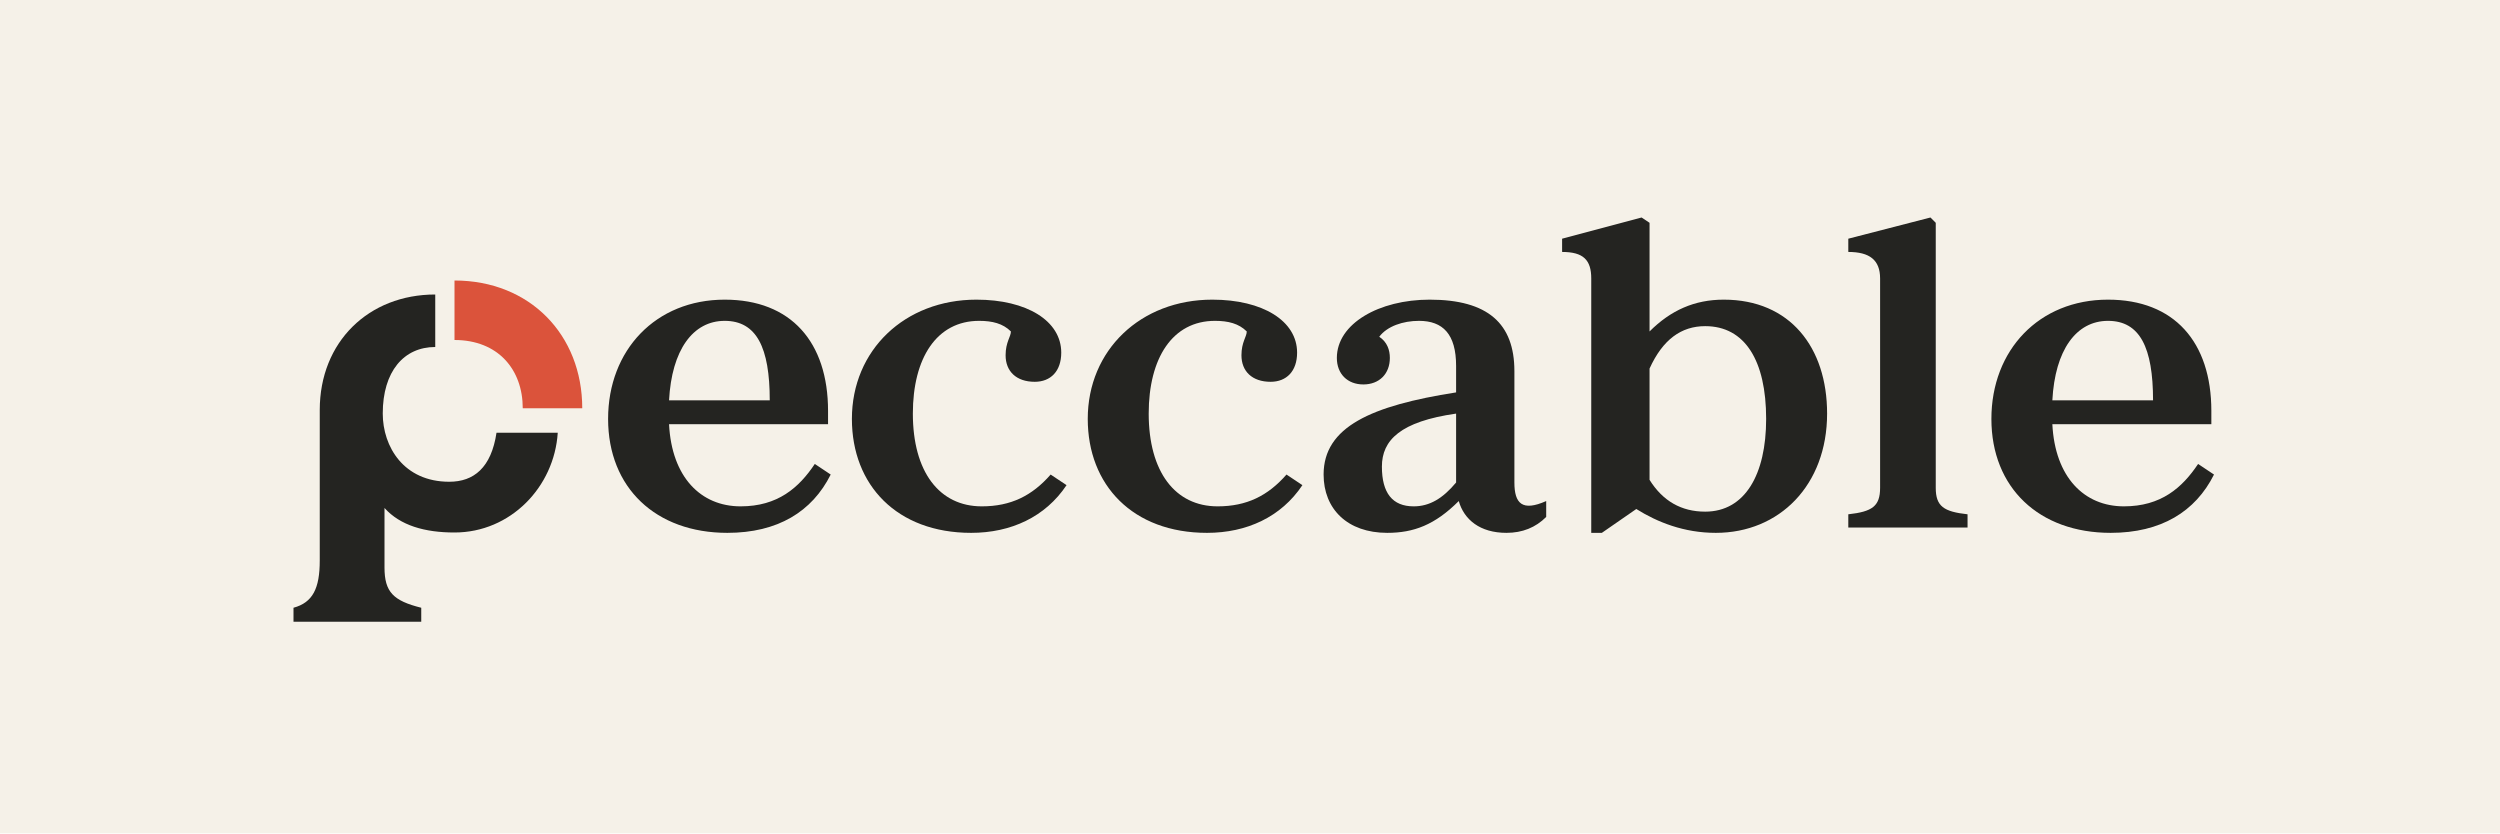
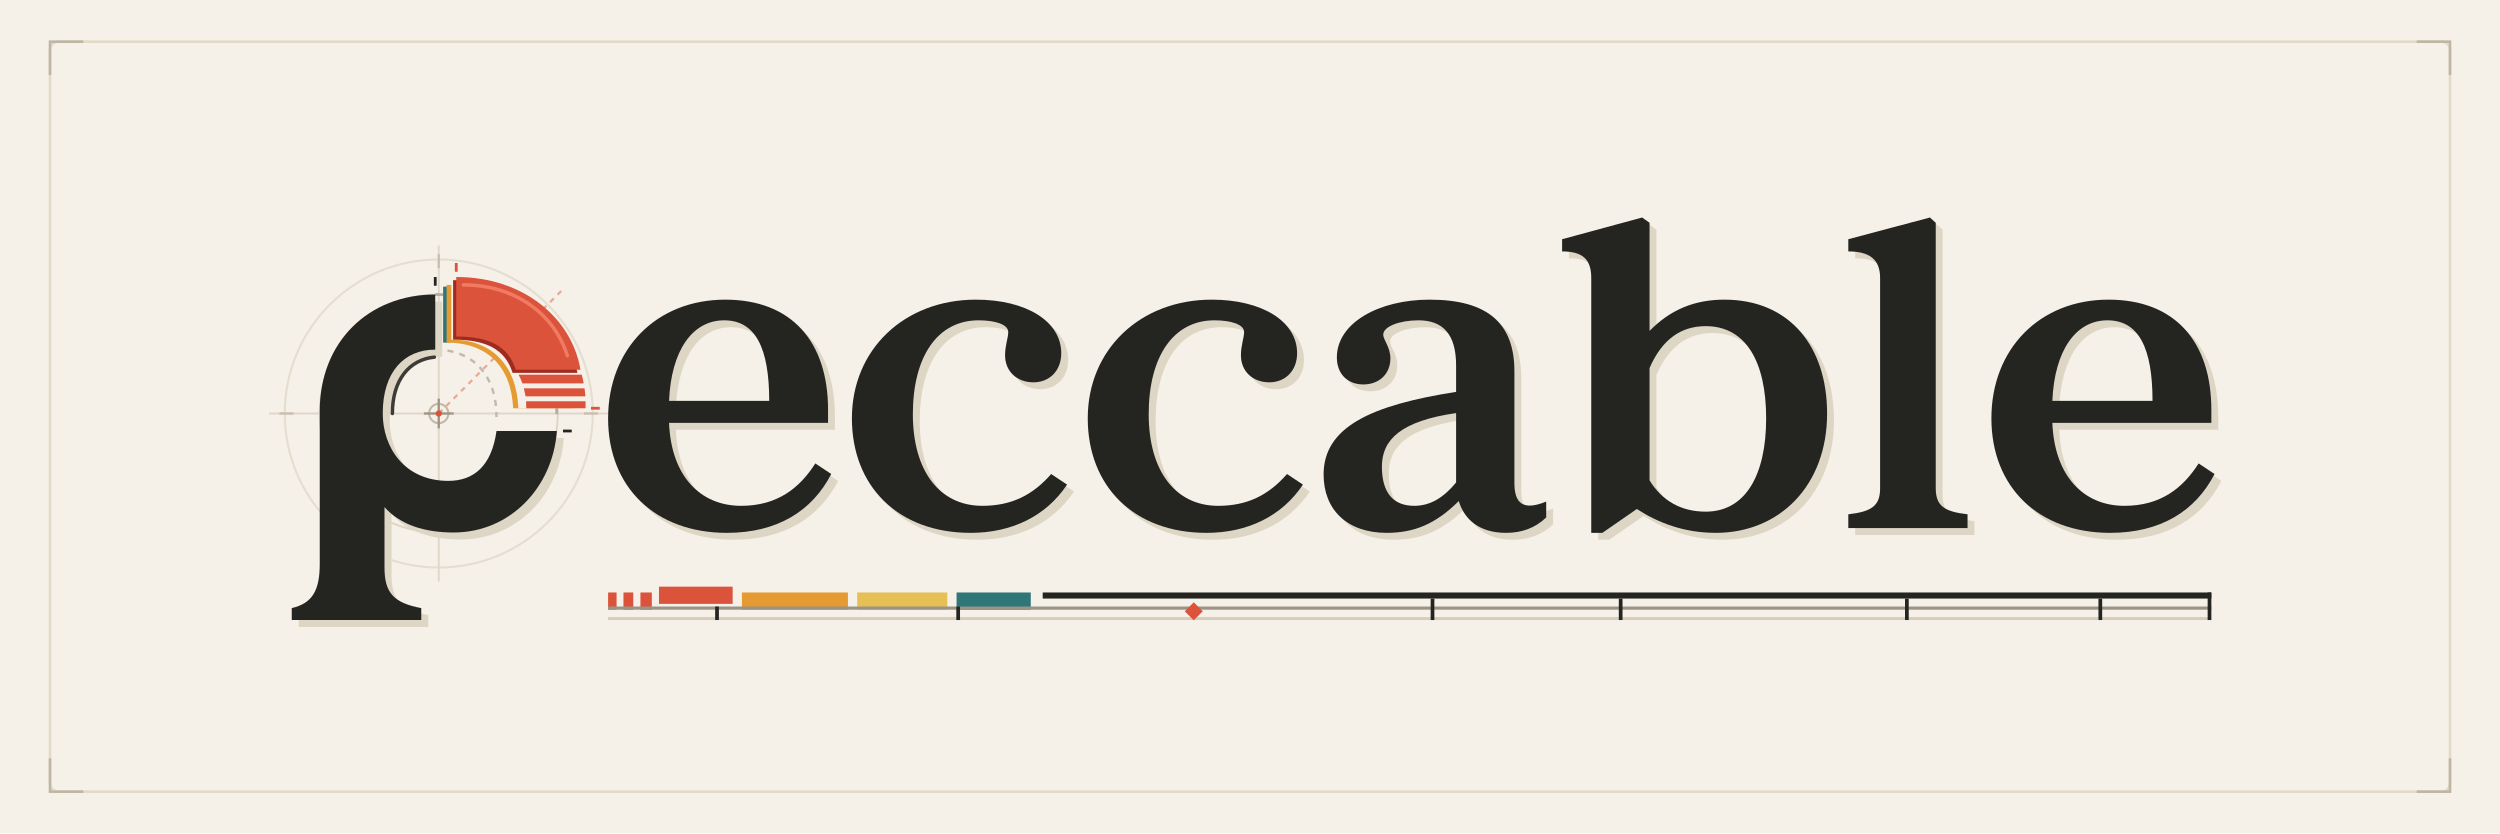
<svg xmlns="http://www.w3.org/2000/svg" width="1200" height="400" viewBox="0 0 1200 400" role="img" aria-labelledby="logo-title logo-description">
  <defs>
-     <path id="letter-e" fill-rule="evenodd" d="M27 78C28 98 39 109 54 109 68 109 76 102 82 93L88 97C81 111 68 119 49 119 22 119 4 102 4 76 4 50 22 31 48 31 73 31 87 47 87 73V78ZM27 69H65C65 49 60 39 48 39 36 39 28 50 27 69Z" />
-     <path id="letter-c" d="M79 97 85 101C77 113 64 119 49 119 21 119 4 101 4 76 4 50 24 31 51 31 70 31 83 39 83 51 83 58 79 62 73 62 66 62 62 58 62 52 62 47 64 45 64 43 61 40 57 39 52 39 36 39 27 53 27 74 27 96 37 109 53 109 64 109 72 105 79 97Z" />
-     <path id="letter-a" fill-rule="evenodd" d="M53 66V56C53 44 48 39 39 39 33 39 27 41 24 45 27 47 28 50 28 53 28 59 24 63 18 63 12 63 8 59 8 53 8 40 24 31 43 31 65 31 75 40 75 58V100C75 108 78 111 87 107V113C83 117 78 119 72 119 62 119 56 114 54 107 45 116 37 119 27 119 12 119 3 110 3 97 3 79 21 71 53 66ZM53 74C32 77 25 84 25 94 25 104 29 109 37 109 43 109 48 106 53 100Z" />
-     <path id="letter-b" fill-rule="evenodd" d="M1 8 31 0 34 2V43C42 35 51 31 62 31 87 31 101 49 101 74 101 101 83 119 59 119 47 119 37 115 29 110L16 119H12V23C12 16 9 13 1 13ZM34 57V99C39 107 46 111 55 111 70 111 78 97 78 76 78 54 70 41 55 41 46 41 39 46 34 57Z" />
-     <path id="letter-l" d="M1 8 32 0 34 2V102C34 109 37 111 46 112V117H1V112C10 111 13 109 13 102V23C13 16 9 13 1 13Z" />
+     <path id="letter-e" fill-rule="evenodd" d="M27 77.5C27.8 97.6 38.8 108.8 54.2 108.8 67.8 108.8 76.2 102.2 82.2 92.8L88.2 96.8C81 110.8 67.8 119 48.8 119 21.8 119 4 101.8 4 75.8 4 49.6 22.2 31 48.2 31 73.2 31 87 46.8 87 72.6V77.5ZM27 69.2H64.8C64.8 49.2 59.6 38.8 47.8 38.8 35.8 38.8 27.8 50.2 27 69.2Z" />
+     <path id="letter-c" d="M79.2 96.8 85.2 100.8C77.2 112.8 64.2 119 48.8 119 21.2 119 4 101.2 4 75.8 4 49.8 23.8 31 50.8 31 69.8 31 83 39.2 83 51.2 83 57.8 78.6 62.2 72.5 62.2 66.2 62.2 61.8 58 61.8 52 61.8 48.2 63 45.4 63 43.2 63 40.4 58.2 38.8 51.8 38.8 36.2 38.8 27 52.6 27 74.2 27 95.8 37.2 108.8 53.2 108.8 64.2 108.8 72.2 104.8 79.2 96.8Z" />
+     <path id="letter-a" fill-rule="evenodd" d="M53 65.8V55.8C53 43.8 47.8 38.8 38.8 38.8 31.5 38.8 25.5 41.2 25.5 44.2 25.5 46.2 28.2 48.8 28.2 53.2 28.2 59 24 63 18 63 12 63 8 59 8 52.8 8 39.8 23.8 31 43 31 65 31 75 40 75 58V100.2C75 107.8 78.2 110.8 87 107.2V113.2C82.8 117.2 77.8 119 71.8 119 62 119 56.2 114.2 54 107 45.2 115.8 37 119 26.8 119 11.8 119 3 110.2 3 97 3 79 21 70.8 53 65.8ZM53 73.8C32.2 76.8 25 83.8 25 94 25 103.8 29.2 108.8 37.2 108.8 43.2 108.8 48.2 105.8 53 100Z" />
+     <path id="letter-b" fill-rule="evenodd" d="M1 8.2 31.2 0 34 2V42.8C41.8 34.8 51 31 62.2 31 87 31 101 48.8 101 74 101 101 83.2 119 59 119 47 119 37.2 115.2 29.2 110L16.2 119H12V22.8C12 15.8 8.8 12.8 1 12.8ZM34 56.8V99.2C38.8 107 46 111 55.2 111 70.2 111 78 97.2 78 75.8 78 54.2 70.2 41 55.2 41 46 41 38.8 45.8 34 56.8Z" />
+     <path id="letter-l" d="M1 8.2 31.8 0 34 2V102.2C34 108.8 37.2 111 46 112V117.2H1V112C9.8 111 13 108.8 13 102.2V22.8C13 15.8 9 12.8 1 12.8Z" />
+     <path id="p-body" d="M83 4C44.8 4 17 31.2 17 70.5V158C17 173.5 12.5 180.5 1 183.2V190H75V183.2C59.2 180.2 54 174.5 54 160V125.5C63.2 135.8 77.2 140 93.5 140 125.8 140 150.2 114.2 152.5 82H118C115.2 102.2 104.8 110.5 90.5 110.5 65.2 110.5 53 91.2 53 72 53 48.2 65.2 35.5 83 35.5Z" />
  </defs>
  <path fill="#F5F1E8" d="M0 0H1200V400H0Z" />
+   <rect x="24" y="20" width="1152" height="360" rx="4" fill="none" stroke="#E2DAC8" stroke-width="1.25" />
+   <path fill="none" stroke="#BFB5A4" stroke-width="1.25" d="M24 36V20H40M1160 20H1176V36M24 364V380H40M1160 380H1176V364" />
  <g transform="translate(-120 -54) scale(1.2)">
    <g transform="translate(216 160) scale(.7)">
-       <path fill="#242421" d="M83 4C45 4 17 31 17 70V156C17 172 13 180 2 183V191H75V183C59 179 54 174 54 160V126C63 136 77 140 94 140 126 140 151 114 153 83H118C115 103 105 111 91 111 65 111 53 91 53 72 53 48 65 34 83 34Z" />
-       <path fill="#DB533B" d="M94-4C137-4 167 27 167 69H133C133 47 119 30 94 30Z" />
+       <circle cx="85" cy="72" r="88" fill="none" stroke="#E4DDD0" stroke-width="1.2" />
+       <circle cx="85" cy="72" r="68" fill="none" stroke="#DDD4C5" stroke-width="1.1" />
+       <path fill="none" stroke="#DFD7C8" stroke-width="1.1" d="M-12 72H182M85-24V168" />
+       <path fill="none" stroke="#C8BEB0" stroke-width="1.3" d="M85-19V-11M176 72H168M-6 72H2" />
+       <path fill="none" stroke="#B5ABA0" stroke-width="1.6" stroke-dasharray="4.5 3.5" d="M83 4C122.5 4 152.5 34 152.5 74" />
+       <path fill="none" stroke="#C4B9AA" stroke-width="1.4" stroke-dasharray="3.5 3.5" d="M83 35.5C104 35.5 118 49.5 118 74" />
+       <path fill="none" stroke="#DB533B" stroke-width="1.3" stroke-dasharray="3 3" stroke-opacity=".45" d="M85 72 156 1" />
+       <circle cx="85" cy="72" r="5.5" fill="none" stroke="#C2B8A8" stroke-width="1.2" />
+       <path fill="none" stroke="#9E9486" stroke-width="1.3" d="M76.5 72H93.5M85 63.5V80.5" />
+       <circle cx="85" cy="72" r="1.8" fill="#DB533B" />
+       <use href="#p-body" fill="#DED6C5" x="4" y="4" />
+       <path fill="#2F7678" d="M87.5-.5H91V31.5H87.5Z" />
+       <path fill="#E59A32" d="M89.5-1.5C130.5-1.5 160.5 27.5 161.5 69H127.5C126.5 45.5 113 31.5 89.5 31.5Z" />
+       <path fill="#F5F1E8" d="M92.2-3.8C133.5-3.8 163.8 25.5 164.8 69H130.5C129.5 44.5 115.5 29.8 92.2 29.8Z" />
+       <use href="#p-body" fill="#242421" />
+       <path fill="none" stroke="#3D3B36" stroke-width="2" stroke-linecap="round" d="M58.5 72C58.5 53 68 41.2 82.5 39.8" />
+       <path fill="#9E2B1E" d="M93.2-4.2C131.7-4.2 159.2 19.3 164.2 48.8H127.2C122.9 35 111.7 29.8 93.2 29.8Z" />
+       <g fill="#DB533B">
+         <path d="M95-6C133.5-6 161 17.5 166 47H129C124.7 33.2 113.5 28 95 28Z" />
+         <path d="M130.6 49.8H166.7C167.2 51.4 167.5 53.1 167.8 54.8H132.8C132.2 53.1 131.5 51.4 130.6 49.8Z" />
+         <path d="M133.6 57.6H168.3C168.5 59.1 168.7 60.6 168.8 62.2H134.6C134.3 60.6 134 59.1 133.6 57.6Z" />
+         <path d="M134.9 65H168.9V69H135Z" />
+       </g>
+       <path fill="none" stroke="#F07B62" stroke-width="2" stroke-linecap="round" d="M99-1.5C128.5-1.5 151 15 158.5 39" />
+       <path fill="none" stroke="#DB533B" stroke-width="1.6" d="M95-14V-9M172 69H177" />
+       <path fill="none" stroke="#242421" stroke-width="1.6" d="M83-6V-1M156 82H161" />
    </g>
-     <g fill="#242421" transform="translate(339 132) scale(1.06)">
-       <use href="#letter-e" x="0" />
-       <use href="#letter-c" x="92" />
-       <use href="#letter-c" x="181" />
-       <use href="#letter-a" x="271" />
-       <use href="#letter-b" x="363" />
-       <use href="#letter-l" x="471" />
-       <use href="#letter-e" x="522" />
+     <g transform="translate(339 132) scale(1.06)">
+       <g fill="#DED6C5" transform="translate(2.6 2.6)">
+         <use href="#letter-e" x="0" />
+         <use href="#letter-c" x="92" />
+         <use href="#letter-c" x="181" />
+         <use href="#letter-a" x="271" />
+         <use href="#letter-b" x="363" />
+         <use href="#letter-l" x="471" />
+         <use href="#letter-e" x="522" />
+       </g>
+       <g fill="#242421">
+         <use href="#letter-e" x="0" />
+         <use href="#letter-c" x="92" />
+         <use href="#letter-c" x="181" />
+         <use href="#letter-a" x="271" />
+         <use href="#letter-b" x="363" />
+         <use href="#letter-l" x="471" />
+         <use href="#letter-e" x="522" />
+       </g>
+       <g>
+         <path fill="#DB533B" d="M4 141.5H7.2V148H4ZM9.8 141.5H13.5V148H9.8ZM16.2 141.5H20.5V148H16.2ZM23.2 139.3H51V145.8H23.2Z" />
+         <path fill="#E59A32" d="M54.5 141.5H94.5V148H54.5Z" />
+         <path fill="#E6BF55" d="M98 141.5H132V148H98Z" />
+         <path fill="#2F7678" d="M135.5 141.5H163.5V148H135.5Z" />
+         <path fill="#242421" d="M168 141.5H609V143.8H168Z" />
+         <path fill="#9C9384" d="M4 146.8H609V148H4Z" />
+         <path fill="#D5CCB9" d="M4 150.8H609V151.9H4Z" />
+         <path fill="#242421" d="M44.4 146.8H45.8V151.9H44.4ZM135.4 146.8H136.8V151.9H135.4ZM314.4 143.8H315.8V151.9H314.4ZM385.4 143.8H386.8V151.9H385.4ZM493.4 143.8H494.8V151.9H493.4ZM566.4 143.8H567.8V151.9H566.4ZM607.6 141.5H609V151.9H607.6Z" />
+         <path fill="#DB533B" d="M225 145.2 228.4 148.6 225 152 221.6 148.6Z" />
+       </g>
    </g>
  </g>
</svg>
